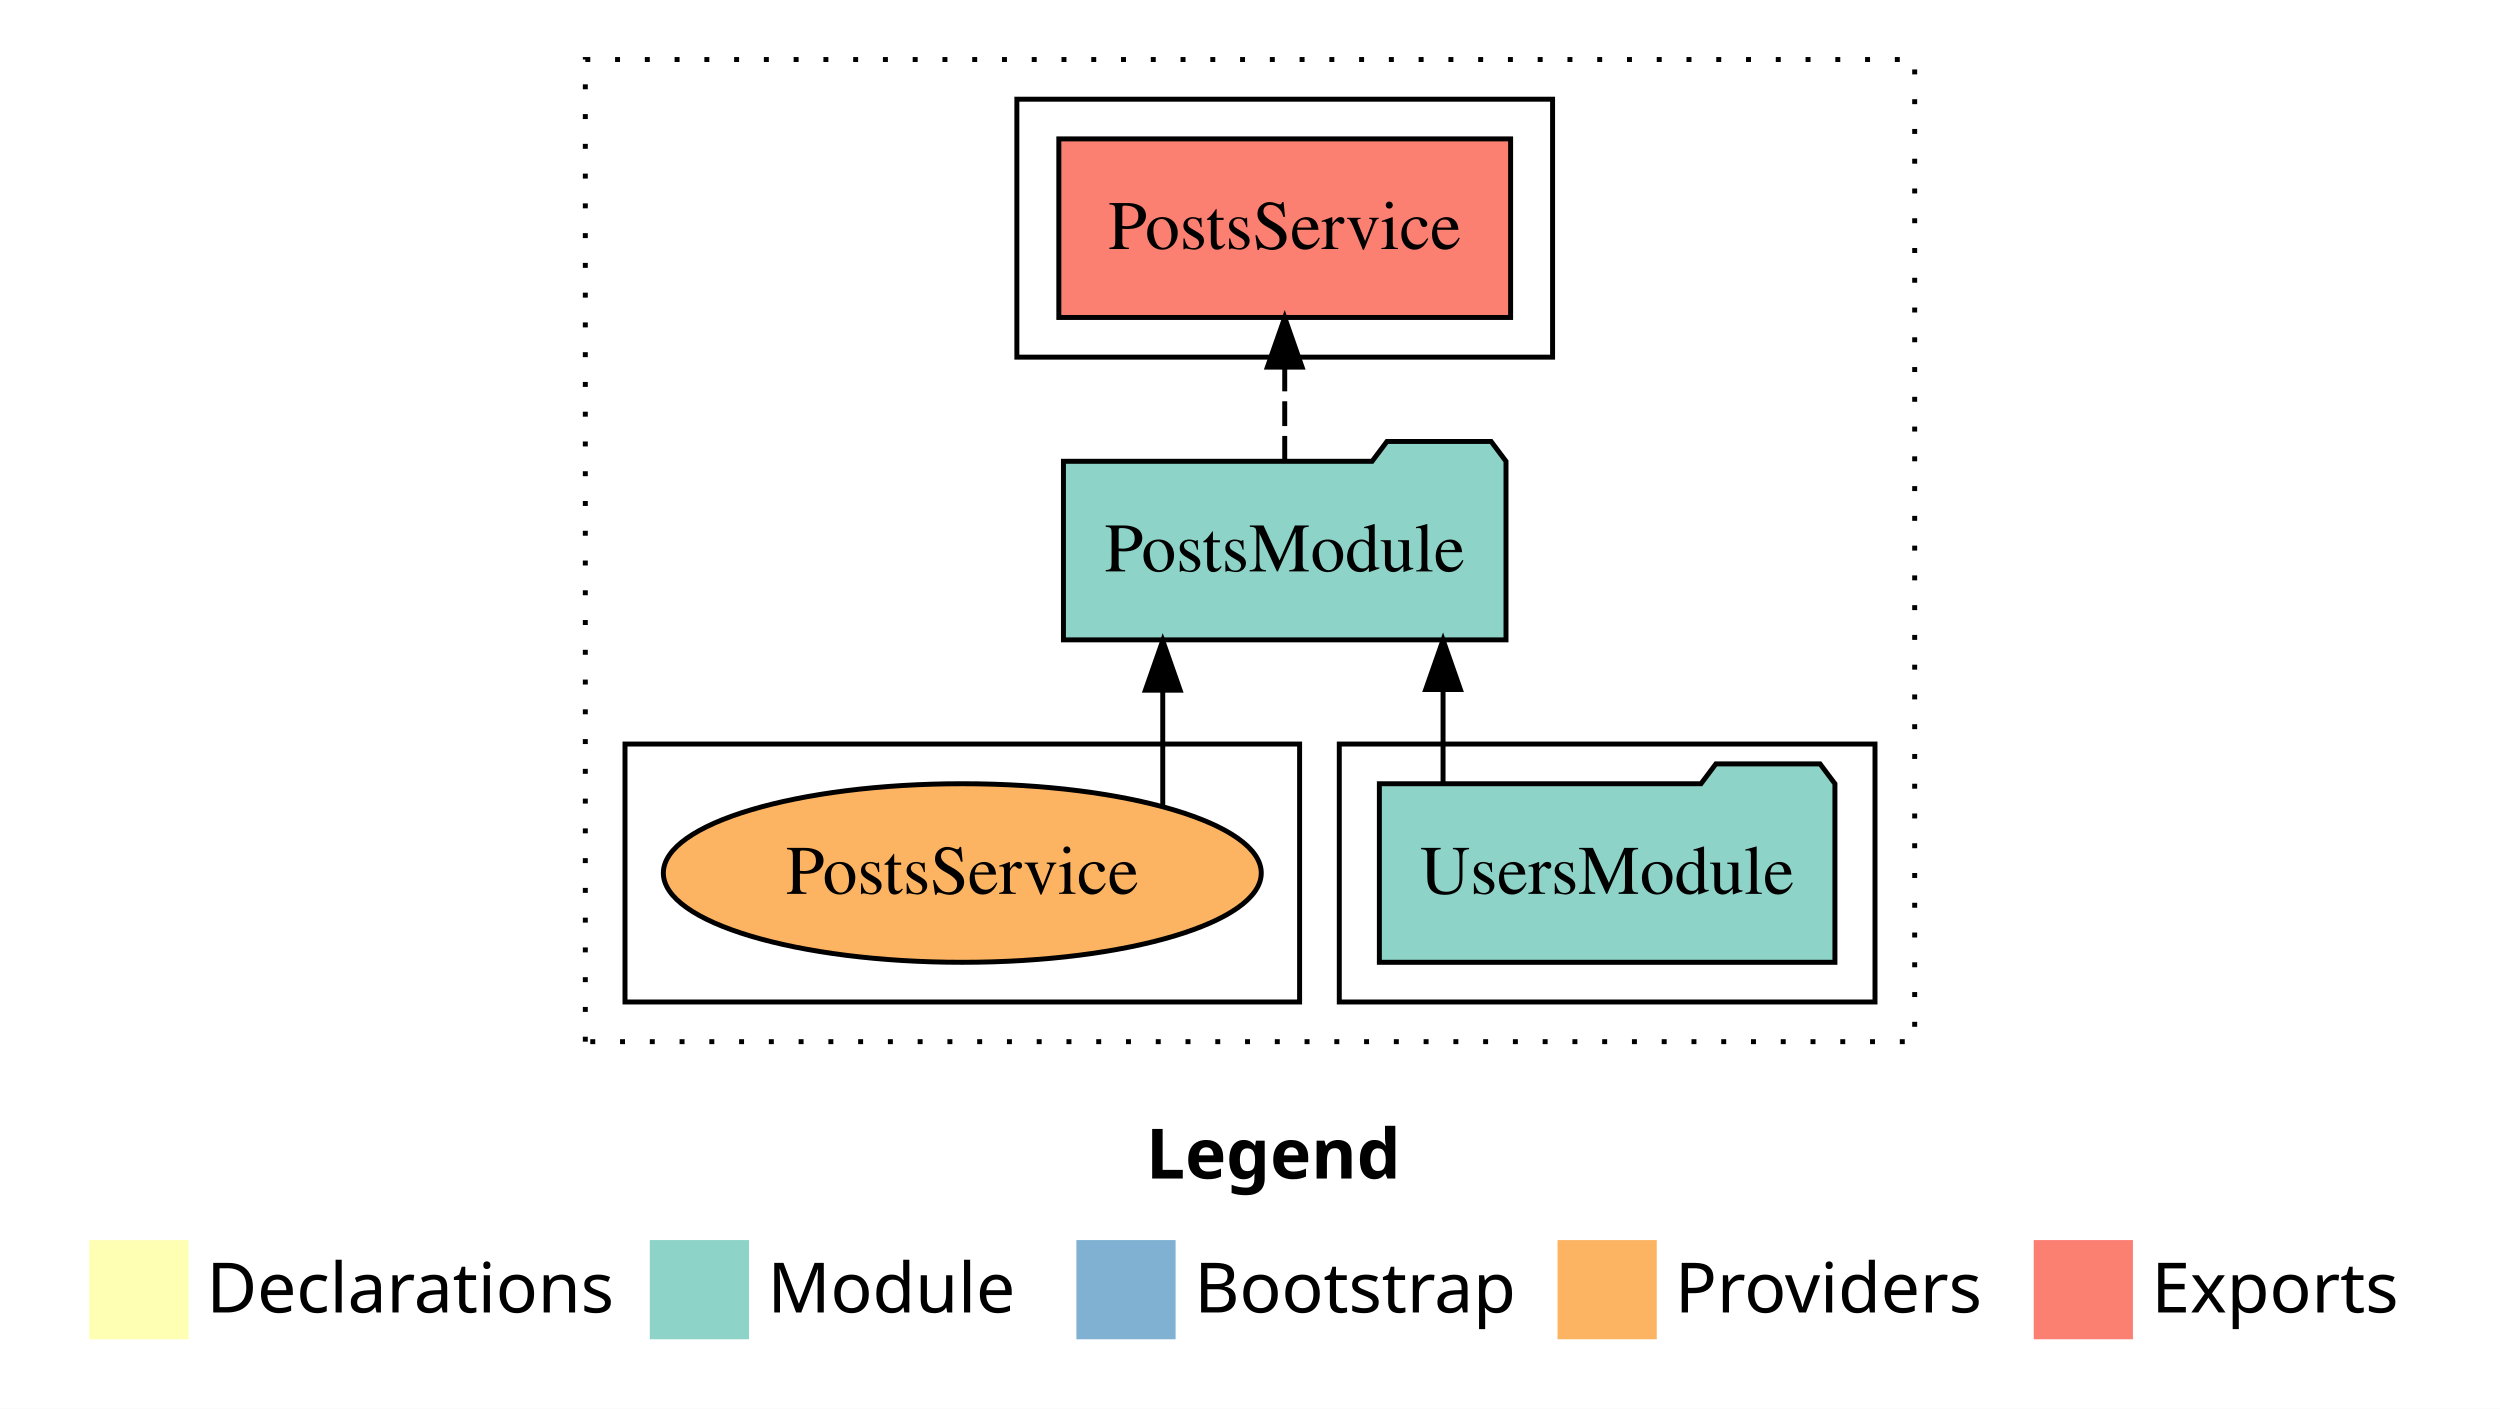
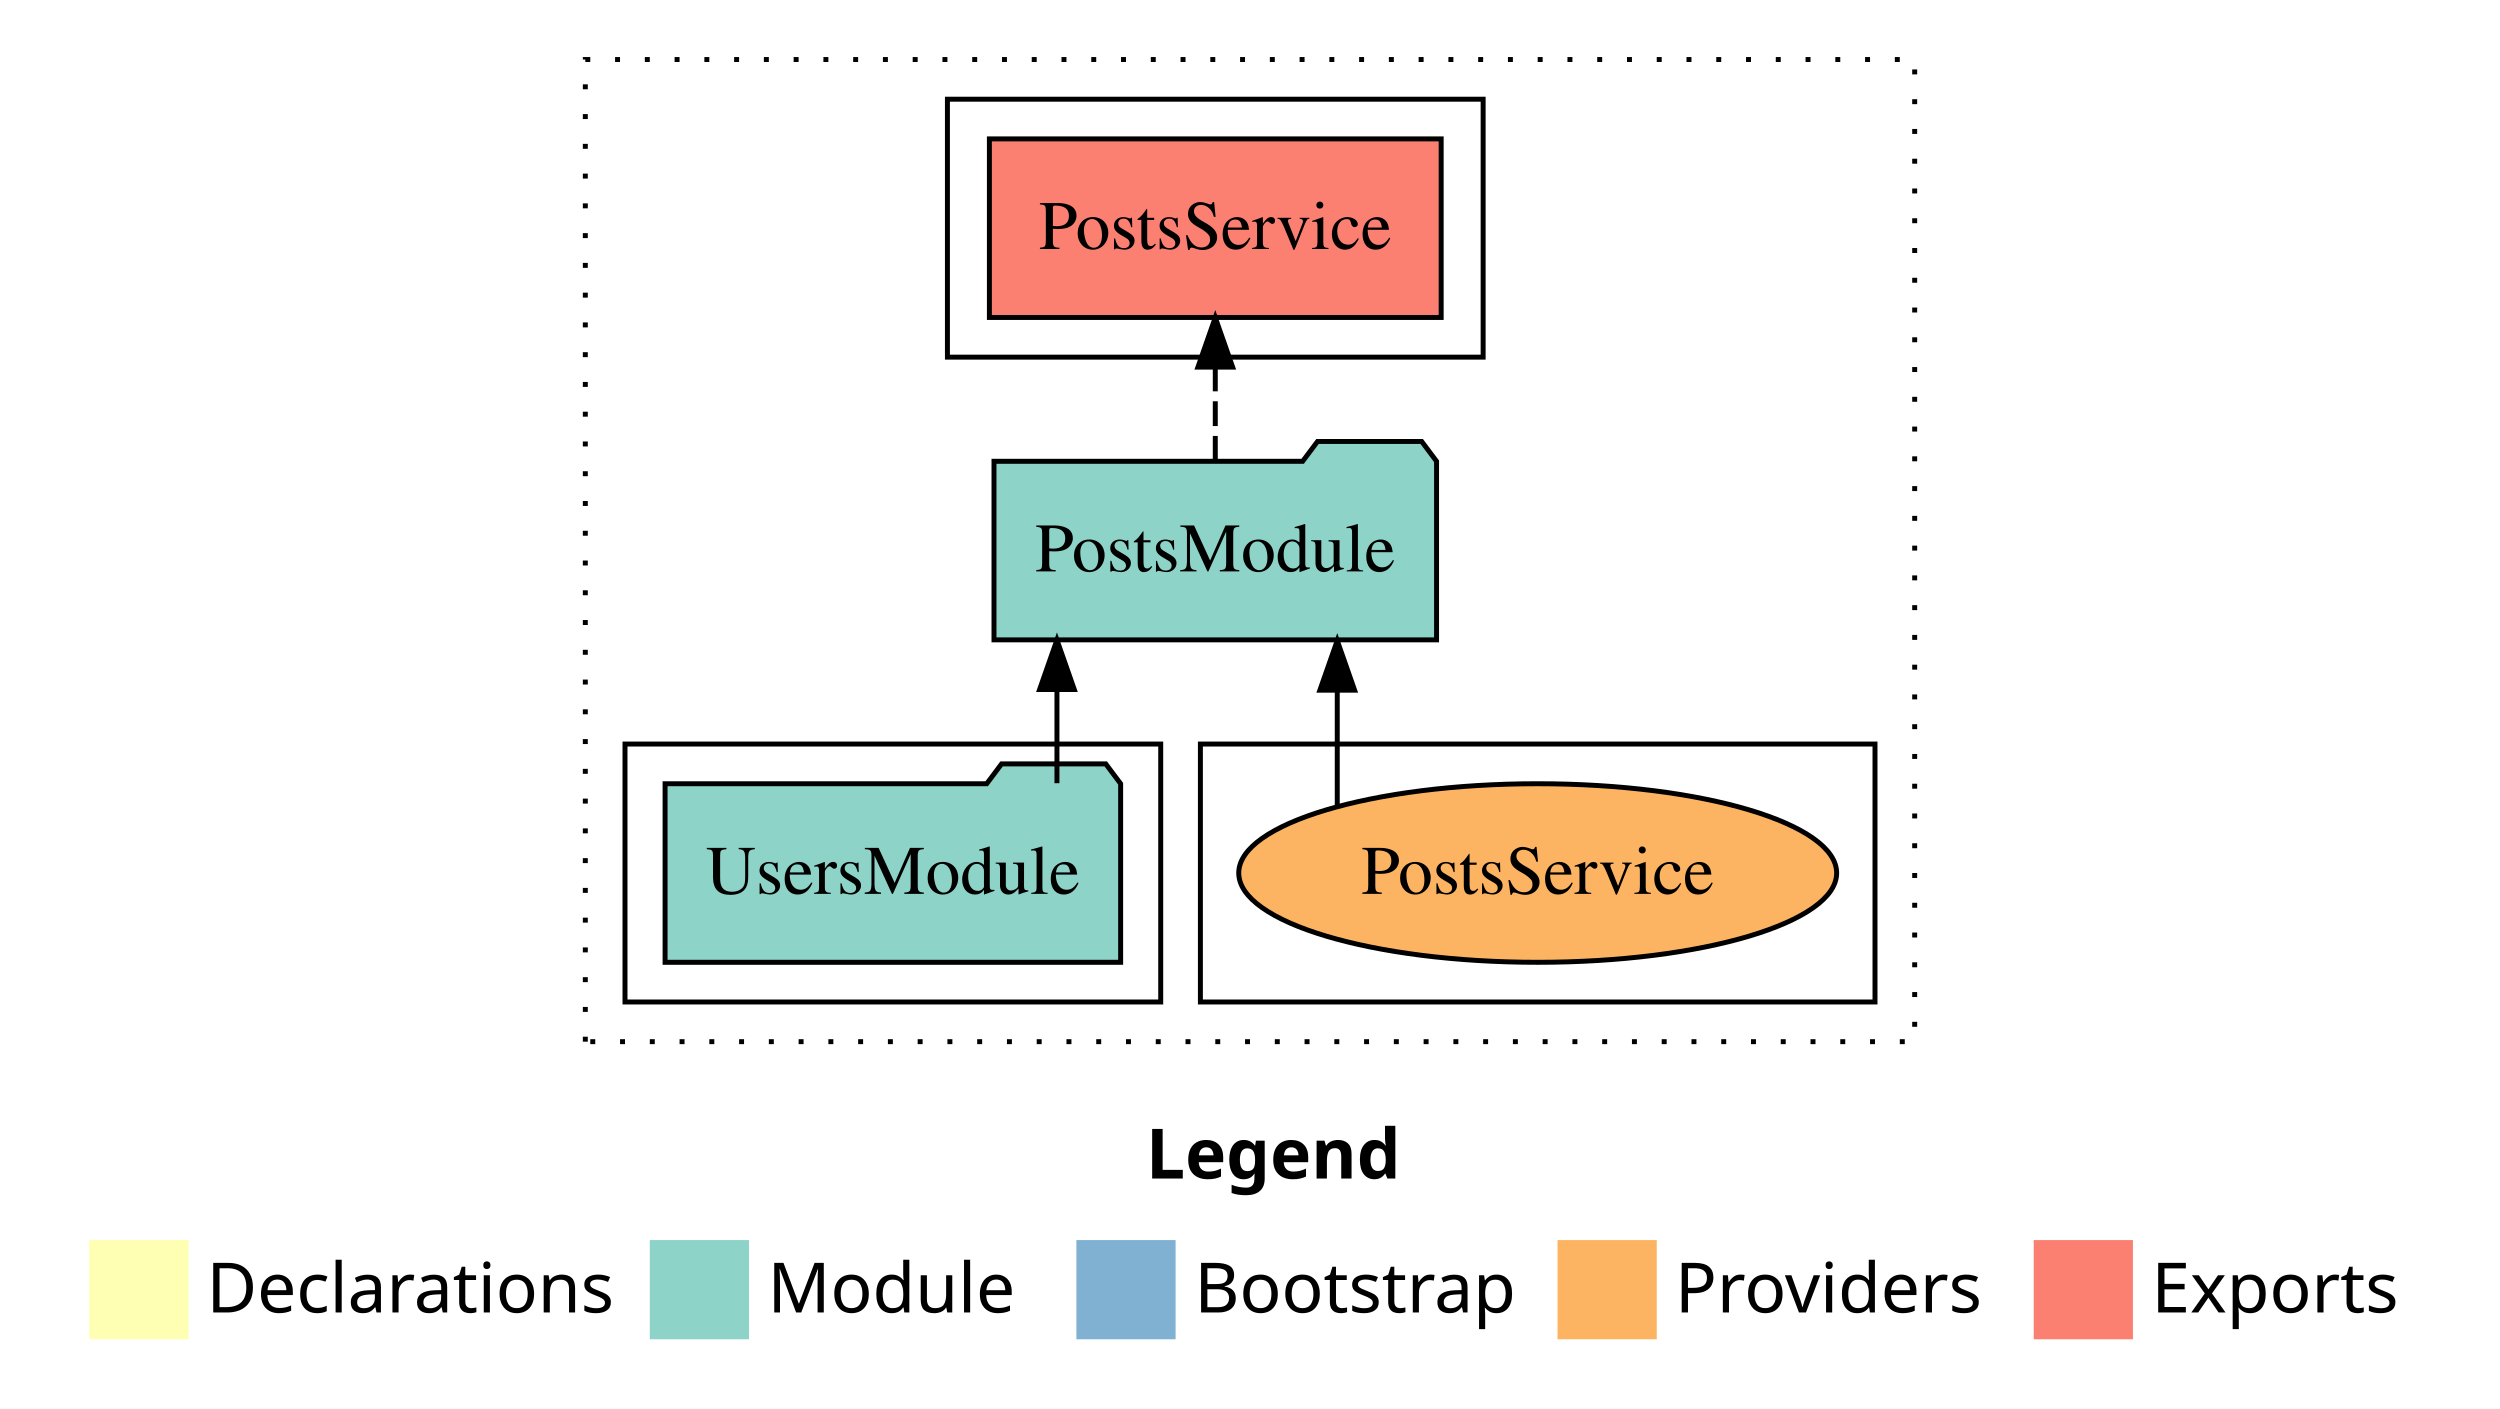
<svg xmlns="http://www.w3.org/2000/svg" width="504pt" height="284pt" viewBox="0.00 0.00 504.00 284.00">
  <g id="graph0" class="graph" transform="scale(1 1) rotate(0) translate(4 280)">
    <polygon fill="white" stroke="transparent" points="-4,4 -4,-280 500,-280 500,4 -4,4" />
    <text text-anchor="start" x="227.01" y="-42.4" font-family="Times-12" font-weight="bold" font-size="14.00">Legend</text>
    <polygon fill="#ffffb3" stroke="transparent" points="14,-10 14,-30 34,-30 34,-10 14,-10" />
    <text text-anchor="start" x="37.63" y="-15.4" font-family="Times-12" font-size="14.00">  Declarations</text>
    <polygon fill="#8dd3c7" stroke="transparent" points="127,-10 127,-30 147,-30 147,-10 127,-10" />
    <text text-anchor="start" x="150.73" y="-15.4" font-family="Times-12" font-size="14.00">  Module</text>
    <polygon fill="#80b1d3" stroke="transparent" points="213,-10 213,-30 233,-30 233,-10 213,-10" />
    <text text-anchor="start" x="236.78" y="-15.4" font-family="Times-12" font-size="14.00">  Bootstrap</text>
    <polygon fill="#fdb462" stroke="transparent" points="310,-10 310,-30 330,-30 330,-10 310,-10" />
    <text text-anchor="start" x="333.67" y="-15.4" font-family="Times-12" font-size="14.00">  Providers</text>
    <polygon fill="#fb8072" stroke="transparent" points="406,-10 406,-30 426,-30 426,-10 406,-10" />
    <text text-anchor="start" x="429.73" y="-15.4" font-family="Times-12" font-size="14.00">  Exports</text>
    <g id="clust1" class="cluster">
      <polygon fill="none" stroke="black" stroke-dasharray="1,5" points="114,-70 114,-268 382,-268 382,-70 114,-70" />
    </g>
    <g id="clust4" class="cluster">
-       <polygon fill="none" stroke="black" points="201,-208 201,-260 309,-260 309,-208 201,-208" />
+       <polygon fill="none" stroke="black" points="187,-208 187,-260 295,-260 295,-208 187,-208" />
+     </g>
+     <g id="clust6" class="cluster">
+       <polygon fill="none" stroke="black" points="238,-78 238,-130 374,-130 374,-78 238,-78" />
    </g>
    <g id="clust3" class="cluster">
-       <polygon fill="none" stroke="black" points="266,-78 266,-130 374,-130 374,-78 266,-78" />
-     </g>
-     <g id="clust6" class="cluster">
-       <polygon fill="none" stroke="black" points="122,-78 122,-130 258,-130 258,-78 122,-78" />
+       <polygon fill="none" stroke="black" points="122,-78 122,-130 230,-130 230,-78 122,-78" />
    </g>
    <g id="node1" class="node">
-       <polygon fill="#8dd3c7" stroke="black" points="365.92,-122 362.92,-126 341.92,-126 338.92,-122 274.08,-122 274.08,-86 365.92,-86 365.92,-122" />
-       <text text-anchor="middle" x="320" y="-99.8" font-family="Times,serif" font-size="14.00">UsersModule</text>
+       <polygon fill="#8dd3c7" stroke="black" points="221.92,-122 218.92,-126 197.92,-126 194.92,-122 130.08,-122 130.08,-86 221.92,-86 221.92,-122" />
+       <text text-anchor="middle" x="176" y="-99.8" font-family="Times,serif" font-size="14.00">UsersModule</text>
    </g>
    <g id="node2" class="node">
-       <polygon fill="#8dd3c7" stroke="black" points="299.61,-187 296.61,-191 275.61,-191 272.61,-187 210.39,-187 210.39,-151 299.61,-151 299.61,-187" />
-       <text text-anchor="middle" x="255" y="-164.8" font-family="Times,serif" font-size="14.00">PostsModule</text>
+       <polygon fill="#8dd3c7" stroke="black" points="285.61,-187 282.61,-191 261.61,-191 258.61,-187 196.39,-187 196.39,-151 285.61,-151 285.61,-187" />
+       <text text-anchor="middle" x="241" y="-164.8" font-family="Times,serif" font-size="14.00">PostsModule</text>
    </g>
    <g id="edge1" class="edge">
-       <path fill="none" stroke="black" d="M286.92,-122.11C286.92,-122.11 286.92,-140.99 286.92,-140.99" />
-       <polygon fill="black" stroke="black" points="283.42,-140.99 286.92,-150.99 290.42,-140.99 283.42,-140.99" />
+       <path fill="none" stroke="black" d="M209.08,-122.11C209.08,-122.11 209.08,-140.99 209.08,-140.99" />
+       <polygon fill="black" stroke="black" points="205.58,-140.99 209.08,-150.99 212.58,-140.99 205.58,-140.99" />
    </g>
    <g id="node3" class="node">
-       <polygon fill="#fb8072" stroke="black" points="300.54,-252 209.46,-252 209.46,-216 300.54,-216 300.54,-252" />
-       <text text-anchor="middle" x="255" y="-229.8" font-family="Times,serif" font-size="14.00">PostsService </text>
+       <polygon fill="#fb8072" stroke="black" points="286.54,-252 195.46,-252 195.46,-216 286.54,-216 286.54,-252" />
+       <text text-anchor="middle" x="241" y="-229.8" font-family="Times,serif" font-size="14.00">PostsService </text>
    </g>
    <g id="edge2" class="edge">
-       <path fill="none" stroke="black" stroke-dasharray="5,2" d="M255,-187.11C255,-187.11 255,-205.99 255,-205.99" />
-       <polygon fill="black" stroke="black" points="251.5,-205.99 255,-215.99 258.5,-205.99 251.5,-205.99" />
+       <path fill="none" stroke="black" stroke-dasharray="5,2" d="M241,-187.11C241,-187.11 241,-205.99 241,-205.99" />
+       <polygon fill="black" stroke="black" points="237.5,-205.99 241,-215.99 244.5,-205.99 237.5,-205.99" />
    </g>
    <g id="node4" class="node">
-       <ellipse fill="#fdb462" stroke="black" cx="190" cy="-104" rx="60.27" ry="18" />
-       <text text-anchor="middle" x="190" y="-99.8" font-family="Times,serif" font-size="14.00">PostsService</text>
+       <ellipse fill="#fdb462" stroke="black" cx="306" cy="-104" rx="60.27" ry="18" />
+       <text text-anchor="middle" x="306" y="-99.8" font-family="Times,serif" font-size="14.00">PostsService</text>
    </g>
    <g id="edge3" class="edge">
-       <path fill="none" stroke="black" d="M230.41,-117.47C230.41,-117.47 230.41,-140.86 230.41,-140.86" />
-       <polygon fill="black" stroke="black" points="226.91,-140.86 230.41,-150.86 233.91,-140.86 226.91,-140.86" />
+       <path fill="none" stroke="black" d="M265.59,-117.47C265.59,-117.47 265.59,-140.86 265.59,-140.86" />
+       <polygon fill="black" stroke="black" points="262.09,-140.86 265.59,-150.86 269.09,-140.86 262.09,-140.86" />
    </g>
  </g>
</svg>
